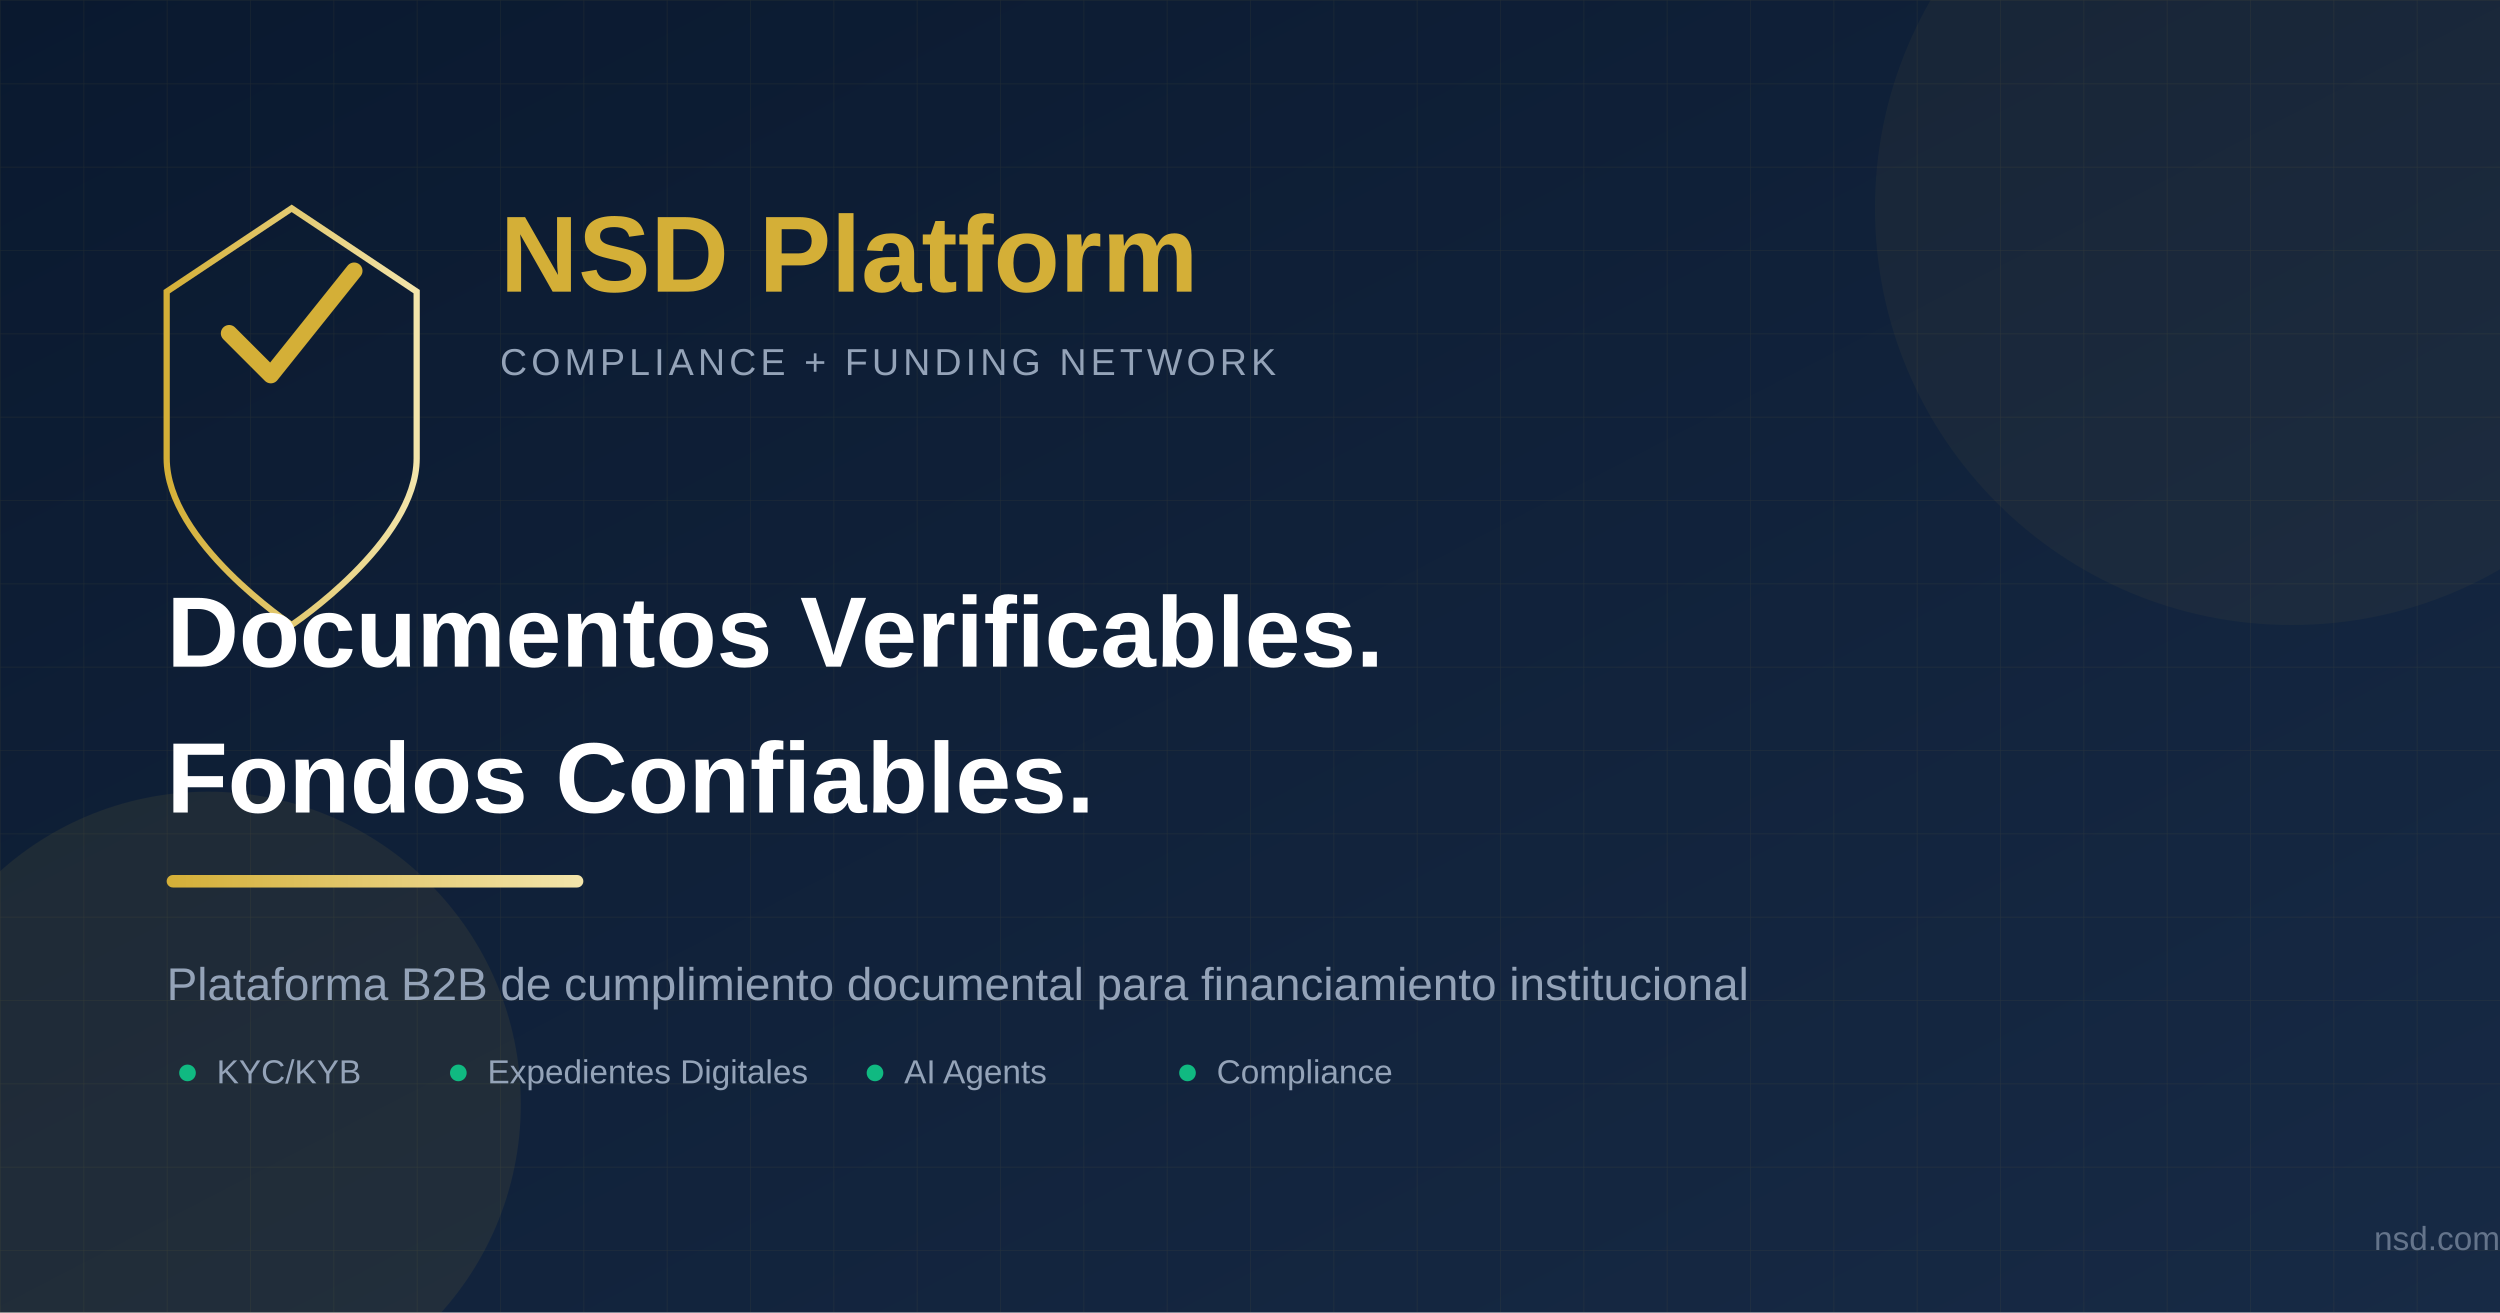
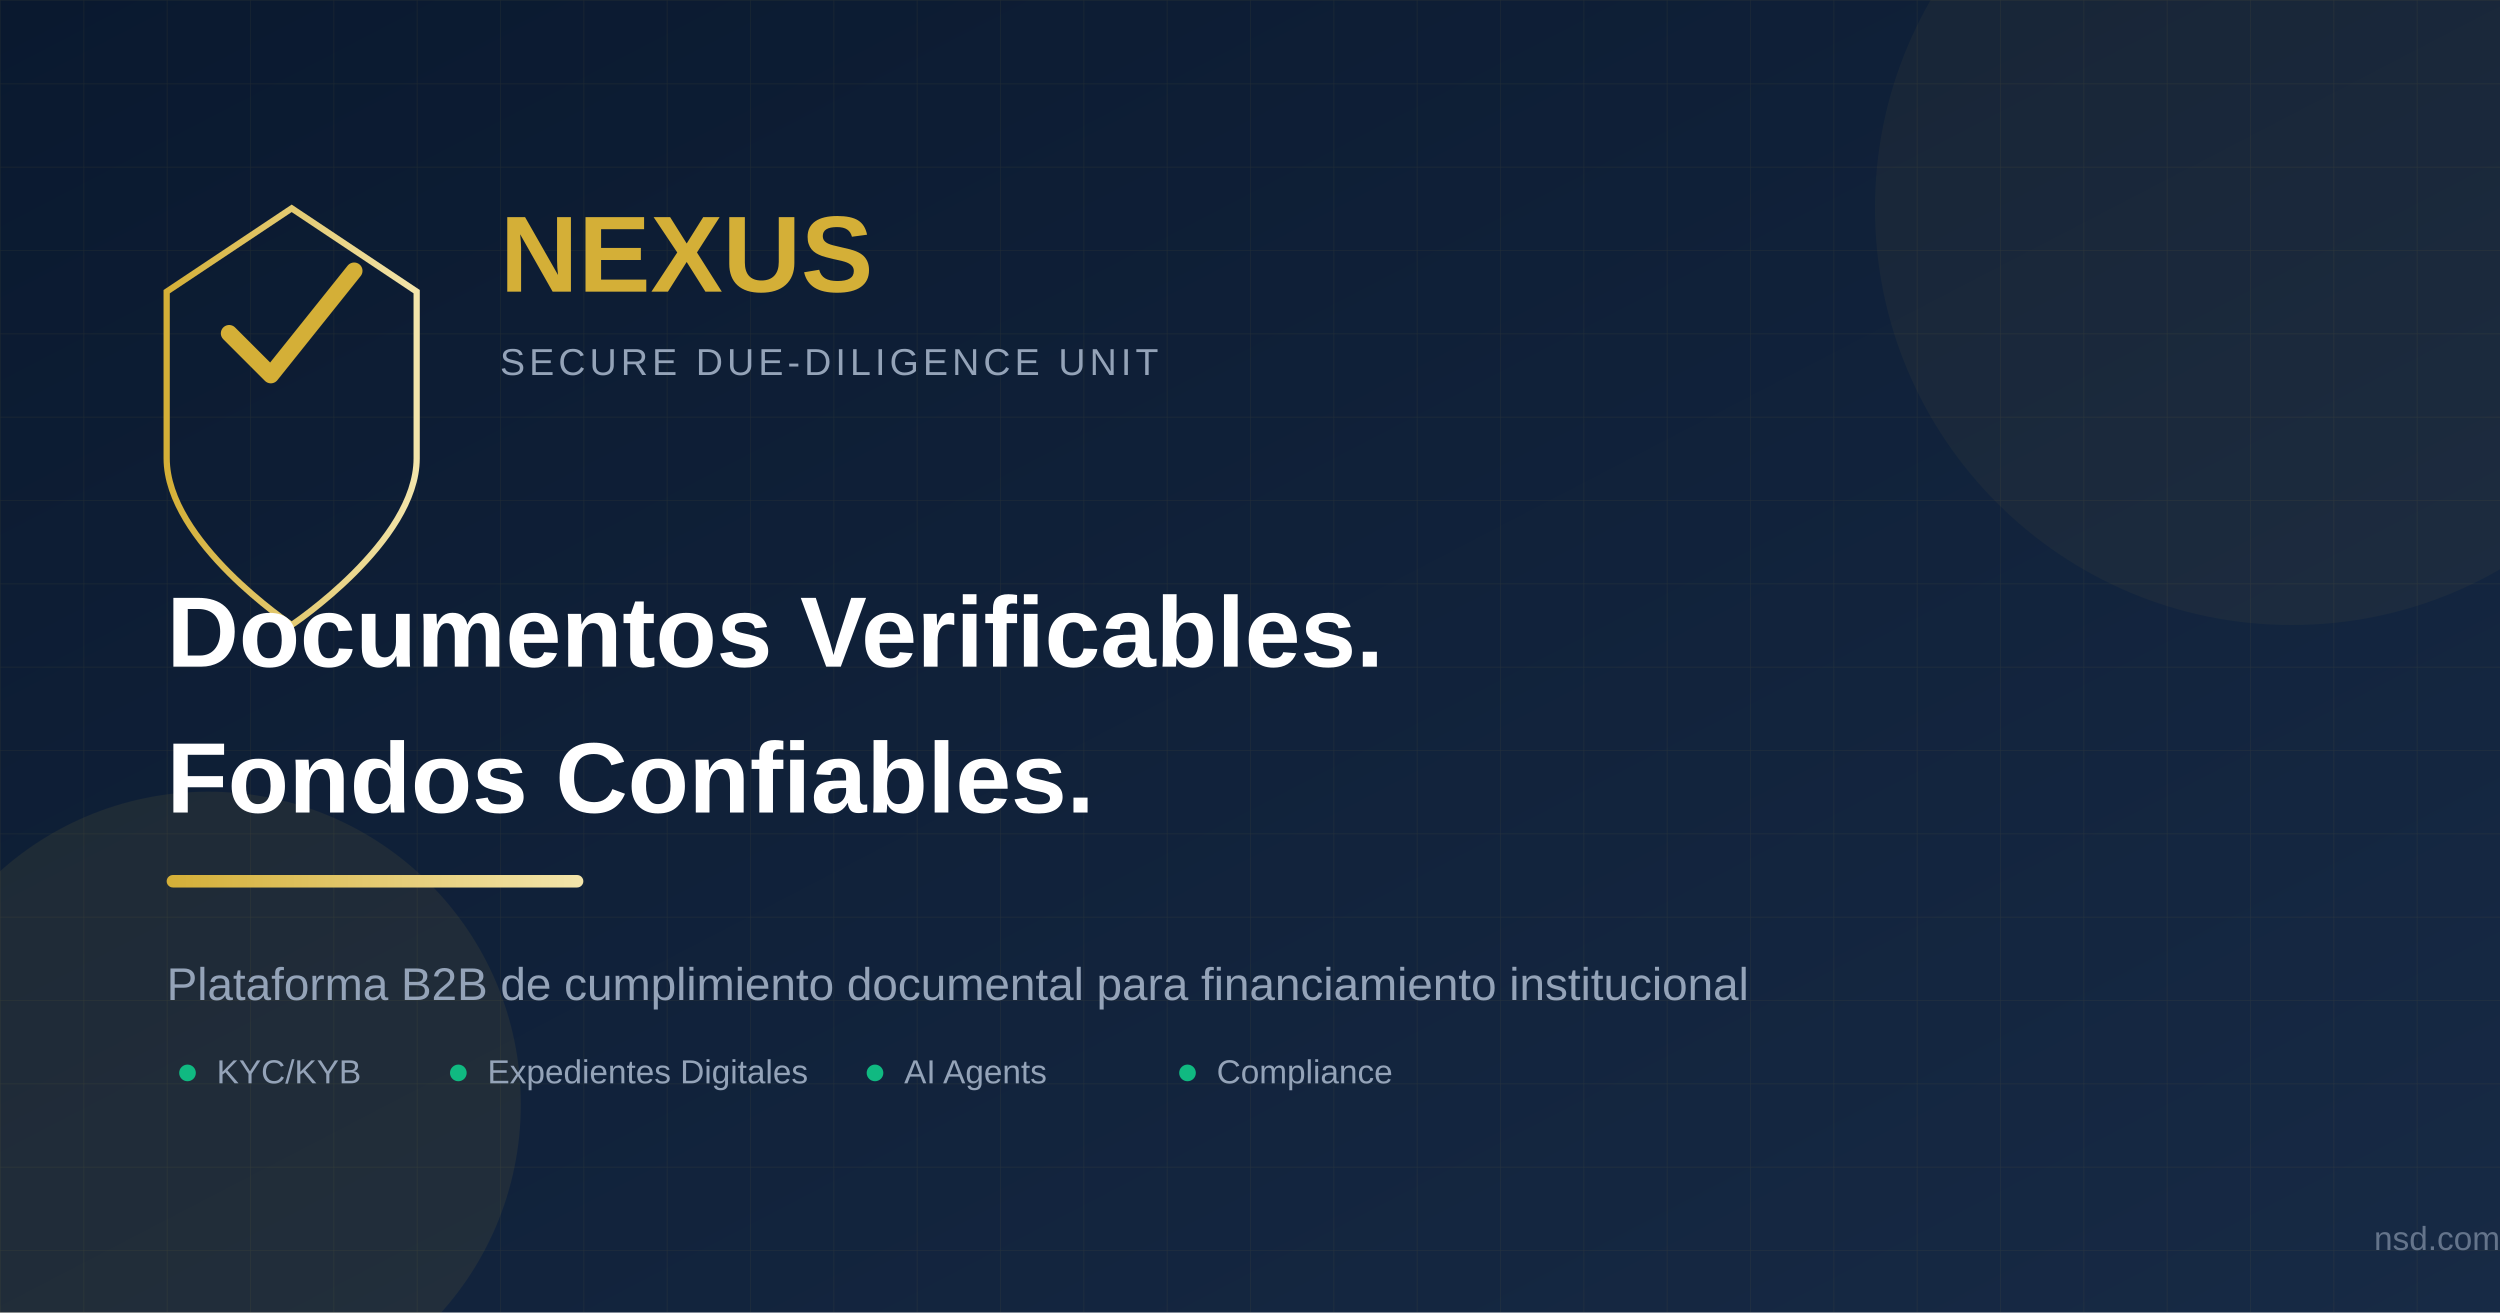
<svg xmlns="http://www.w3.org/2000/svg" width="1200" height="630" viewBox="0 0 1200 630">
  <defs>
    <linearGradient id="bg" x1="0%" y1="0%" x2="100%" y2="100%">
      <stop offset="0%" style="stop-color:#0A192F" />
      <stop offset="100%" style="stop-color:#172A45" />
    </linearGradient>
    <linearGradient id="gold" x1="0%" y1="0%" x2="100%" y2="0%">
      <stop offset="0%" style="stop-color:#D4AF37" />
      <stop offset="100%" style="stop-color:#F3E5AB" />
    </linearGradient>
  </defs>
  <rect width="1200" height="630" fill="url(#bg)" />
  <g opacity="0.1">
    <pattern id="grid" width="40" height="40" patternUnits="userSpaceOnUse">
      <path d="M 40 0 L 0 0 0 40" fill="none" stroke="#D4AF37" stroke-width="0.5" />
    </pattern>
    <rect width="1200" height="630" fill="url(#grid)" />
  </g>
  <circle cx="1100" cy="100" r="200" fill="#D4AF37" opacity="0.05" />
  <circle cx="100" cy="530" r="150" fill="#D4AF37" opacity="0.08" />
  <g transform="translate(80, 80)">
    <path d="M 0 60 L 60 20 L 120 60 L 120 140 C 120 180 60 220 60 220 C 60 220 0 180 0 140 Z" fill="none" stroke="url(#gold)" stroke-width="3" />
    <path d="M 30 80 L 50 100 L 90 50" stroke="#D4AF37" stroke-width="8" fill="none" stroke-linecap="round" stroke-linejoin="round" />
  </g>
  <text x="240" y="140" font-family="Arial, sans-serif" font-size="52" font-weight="bold" fill="#D4AF37">
-     NSD Platform
+     NEXUS
  </text>
  <text x="240" y="180" font-family="Arial, sans-serif" font-size="18" fill="#94A3B8" letter-spacing="2">
-     COMPLIANCE + FUNDING NETWORK
+     SECURE DUE-DILIGENCE UNIT
  </text>
  <text x="80" y="320" font-family="Arial, sans-serif" font-size="48" font-weight="bold" fill="white">
    Documentos Verificables.
  </text>
  <text x="80" y="390" font-family="Arial, sans-serif" font-size="48" font-weight="bold" fill="white">
    Fondos Confiables.
  </text>
  <rect x="80" y="420" width="200" height="6" rx="3" fill="url(#gold)" />
  <text x="80" y="480" font-family="Arial, sans-serif" font-size="22" fill="#94A3B8">
    Plataforma B2B de cumplimiento documental para financiamiento institucional
  </text>
  <g transform="translate(80, 520)">
    <circle cx="10" cy="-5" r="4" fill="#10B981" />
    <text x="24" y="0" font-family="Arial, sans-serif" font-size="16" fill="#94A3B8">KYC/KYB</text>
    <circle cx="140" cy="-5" r="4" fill="#10B981" />
    <text x="154" y="0" font-family="Arial, sans-serif" font-size="16" fill="#94A3B8">Expedientes Digitales</text>
    <circle cx="340" cy="-5" r="4" fill="#10B981" />
    <text x="354" y="0" font-family="Arial, sans-serif" font-size="16" fill="#94A3B8">AI Agents</text>
    <circle cx="490" cy="-5" r="4" fill="#10B981" />
    <text x="504" y="0" font-family="Arial, sans-serif" font-size="16" fill="#94A3B8">Compliance</text>
  </g>
  <text x="1200" y="600" font-family="Arial, sans-serif" font-size="16" fill="#64748B" text-anchor="end">
    nsd.com
  </text>
</svg>
